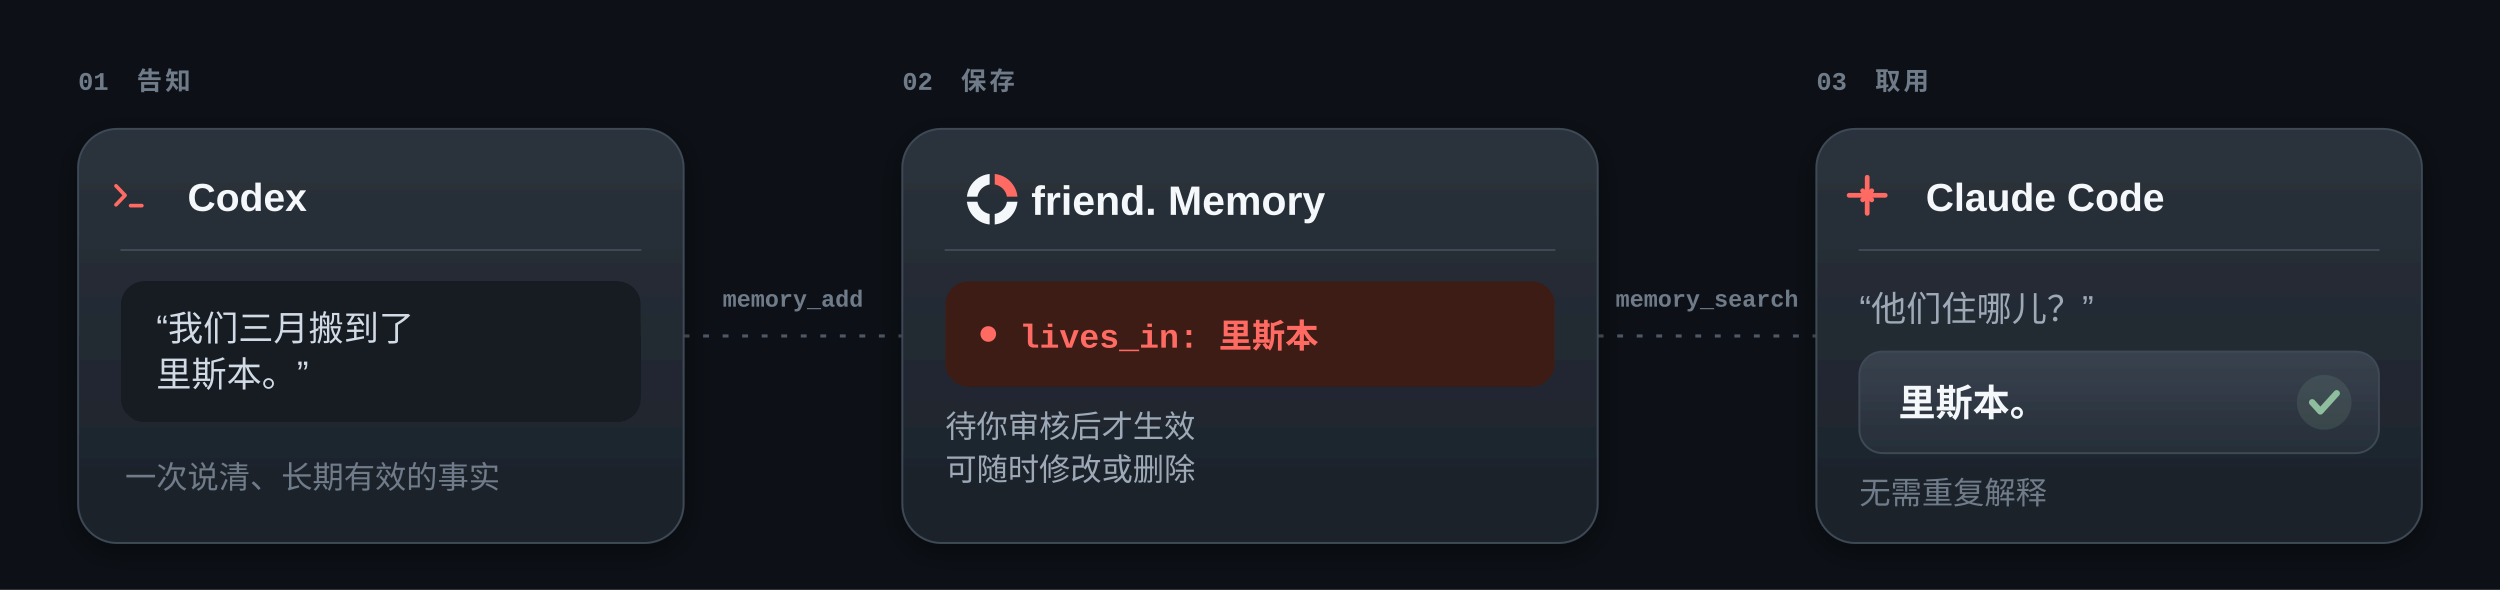
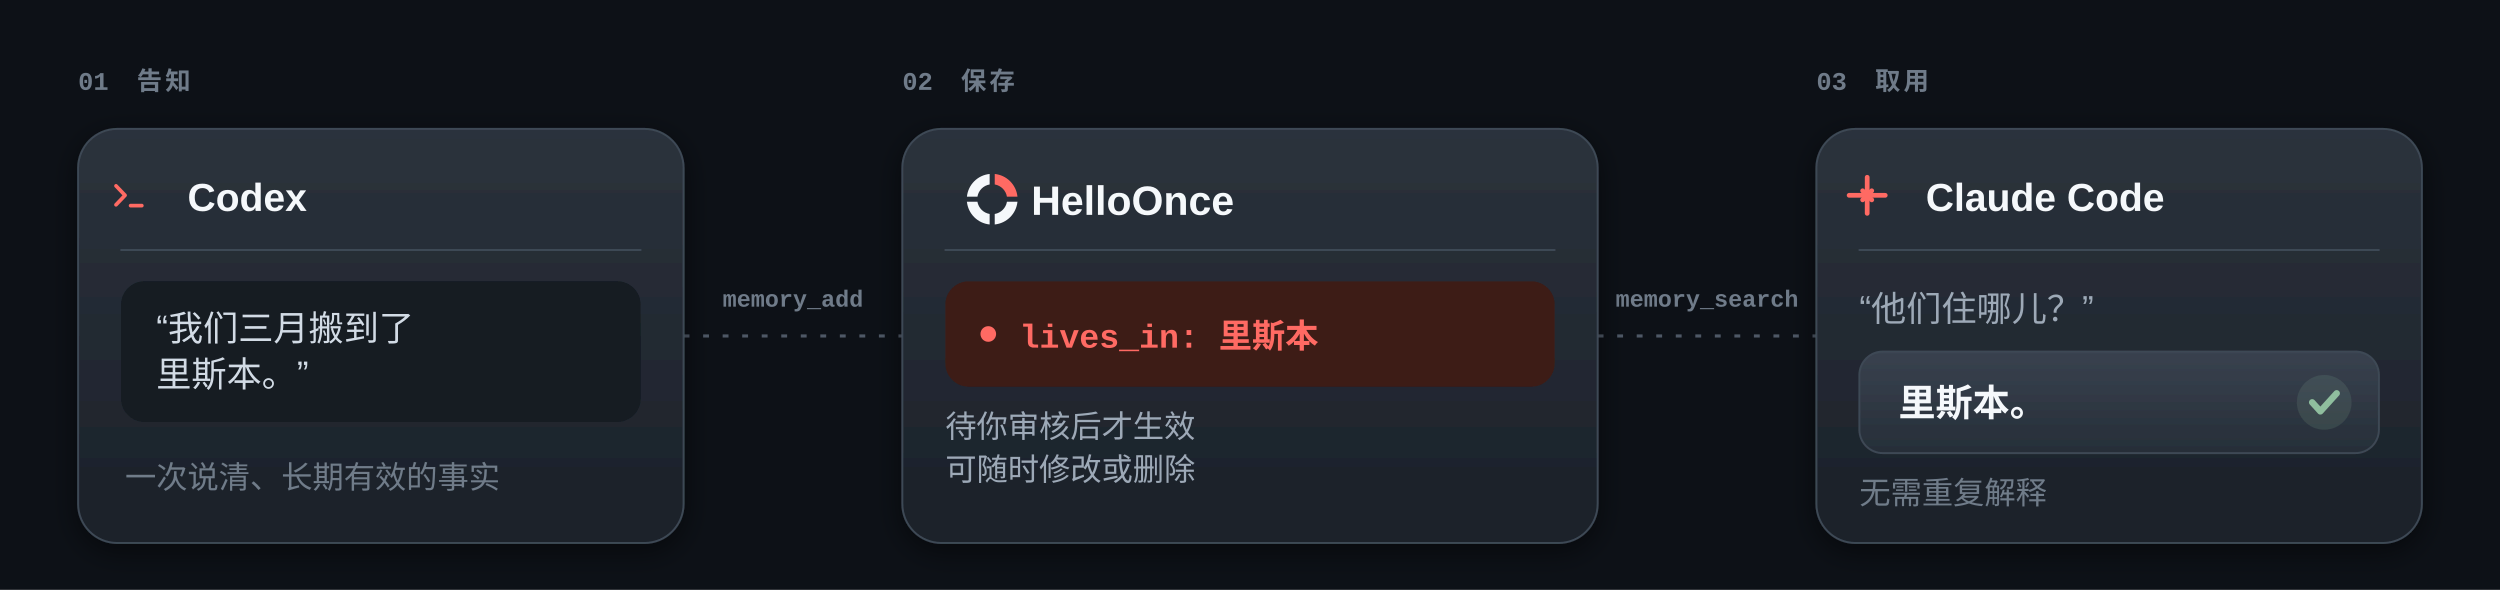
<svg xmlns="http://www.w3.org/2000/svg" viewBox="0 0 1280 302" width="1280" height="302" role="img" aria-label="告诉 Codex 的一条事实被保存为待审核的本机记忆，之后 Claude Code 可以直接答出，用户无需重复解释。">
  <defs>
    <radialGradient id="halo" cx="50%" cy="50%" r="50%">
      <stop offset="0" stop-color="#FF7A70" stop-opacity=".55" />
      <stop offset=".45" stop-color="#FF7A70" stop-opacity=".18" />
      <stop offset="1" stop-color="#FF7A70" stop-opacity="0" />
    </radialGradient>
    <linearGradient id="cardGrad" x1="0" y1="0" x2="0" y2="1">
      <stop offset="0" stop-color="#2B323C" />
      <stop offset="1" stop-color="#1B2129" />
    </linearGradient>
    <linearGradient id="cardAltGrad" x1="0" y1="0" x2="0" y2="1">
      <stop offset="0" stop-color="#39424F" />
      <stop offset="1" stop-color="#262E38" />
    </linearGradient>
    <filter id="soft" x="-30%" y="-30%" width="160%" height="180%">
      <feDropShadow dx="0" dy="8" stdDeviation="14" flood-color="rgba(1,4,9,.62)" flood-opacity="1" />
    </filter>
    <filter id="softSm" x="-30%" y="-30%" width="160%" height="180%">
      <feDropShadow dx="0" dy="4" stdDeviation="7" flood-color="rgba(1,4,9,.62)" flood-opacity=".8" />
    </filter>
  </defs>
  <style>
  .s{font-family:-apple-system, BlinkMacSystemFont, 'Segoe UI Variable Display', 'Segoe UI', 'Helvetica Neue', Arial, 'Microsoft YaHei', 'PingFang SC', 'Hiragino Sans GB', 'Noto Sans CJK SC', sans-serif}
  .m{font-family:ui-monospace, SFMono-Regular, 'SF Mono', Menlo, Consolas, 'Liberation Mono', 'Microsoft YaHei', monospace}
  .rise{opacity:0;animation:rise .9s cubic-bezier(.16,.84,.32,1) both}
  @keyframes rise{from{opacity:0;transform:translateY(14px);filter:blur(6px)}to{opacity:1;transform:none;filter:blur(0)}}
  @keyframes breathe{0%,100%{opacity:.45;transform:scale(.96)}50%{opacity:.9;transform:scale(1.05)}}
  @keyframes breathe2{
    0%{opacity:.05;transform:scale(.93);animation-timing-function:cubic-bezier(.66,0,.34,1)}
    18%{opacity:.12;transform:scale(1.03);animation-timing-function:cubic-bezier(.37,0,.63,1)}
    34%{opacity:.07;transform:scale(.99);animation-timing-function:cubic-bezier(.45,0,.55,1)}
    57%{opacity:.15;transform:scale(1.085);animation-timing-function:cubic-bezier(.3,0,.7,1)}
    72%{opacity:.088;transform:scale(1.008);animation-timing-function:cubic-bezier(.6,0,.4,1)}
    88%{opacity:.126;transform:scale(1.052);animation-timing-function:cubic-bezier(.5,0,.5,1)}
    100%{opacity:.05;transform:scale(.93)}
  }
  @keyframes twinkle{0%,100%{opacity:.12}50%{opacity:.5}}
  .tw{animation:twinkle 9s ease-in-out infinite}
  .snr{animation:snr 5.4s cubic-bezier(.16,.84,.32,1) infinite;transform-box:fill-box;transform-origin:center}
  @keyframes snr{0%{transform:scale(.5);opacity:.55}65%{opacity:0}100%{transform:scale(1.6);opacity:0}}
  .swp{animation-timing-function:cubic-bezier(.83,0,.17,1);animation-iteration-count:infinite;opacity:0}
  .march{animation:march 1.65s linear infinite}
  .dp{animation:dotpulse 2.6s ease-in-out infinite}
  @keyframes dotpulse{0%,100%{opacity:.42}50%{opacity:1}}
  @keyframes march{to{stroke-dashoffset:-24}}
  .scan{animation:scan 4s cubic-bezier(.83,0,.17,1) infinite;opacity:0}
  @keyframes scan{0%{transform:translateX(0);opacity:0}8%{opacity:1}88%{opacity:1}100%{transform:translateX(1140px);opacity:0}}
  @media (prefers-reduced-motion: reduce){
    .rise{animation:none!important;opacity:1!important;filter:none!important;transform:none!important}
    .tw{animation:none!important;opacity:.55!important}
    .snr,.swp,.scan{animation:none!important;opacity:0!important}
    .march{animation:none!important}
    .dp{animation:none!important;opacity:1!important}
  }</style>
  <rect width="1280" height="302" fill="#0D1117" />
  <text x="40" y="46" font-size="13" font-weight="700" fill="#6F7B89" class="m">01</text>
  <text x="70" y="46" font-size="13" font-weight="700" fill="#6F7B89" letter-spacing="1.6" class="s">告知</text>
  <text x="462" y="46" font-size="13" font-weight="700" fill="#6F7B89" class="m">02</text>
  <text x="492" y="46" font-size="13" font-weight="700" fill="#6F7B89" letter-spacing="1.6" class="s">保存</text>
  <text x="930" y="46" font-size="13" font-weight="700" fill="#6F7B89" class="m">03</text>
  <text x="960" y="46" font-size="13" font-weight="700" fill="#6F7B89" letter-spacing="1.6" class="s">取用</text>
  <path id="lc1" d="M350,172 C384,172 428,172 462,172" fill="none" stroke="#4E5866" stroke-width="1.6" stroke-dasharray="3 7" class="march" />
  <path id="lc2" d="M818,172 C852,172 896,172 930,172" fill="none" stroke="#4E5866" stroke-width="1.6" stroke-dasharray="3 7" class="march" />
  <text x="406" y="157" font-size="12" font-weight="600" fill="#6F7B89" text-anchor="middle" class="m">memory_add</text>
  <text x="874" y="157" font-size="12" font-weight="600" fill="#6F7B89" text-anchor="middle" class="m">memory_search</text>
  <g>
    <animateMotion dur="1.25s" begin="0s" repeatCount="indefinite" calcMode="spline" keyPoints="0;1" keyTimes="0;1" keySplines=".42 0 .28 1">
      <mpath href="#lc1" />
    </animateMotion>
    <circle r="6.3" fill="#FF6B63" opacity="0">
      <animate attributeName="r" values="2.52;6.3;6.3;2.52" keyTimes="0;.14;.86;1" calcMode="spline" keySplines=".4 0 .6 1;.4 0 .6 1;.4 0 .6 1" dur="1.25s" begin="0s" repeatCount="indefinite" />
      <animate attributeName="opacity" values="0;.115;.115;0" keyTimes="0;.14;.86;1" calcMode="spline" keySplines=".4 0 .6 1;.4 0 .6 1;.4 0 .6 1" dur="1.25s" begin="0s" repeatCount="indefinite" />
    </circle>
    <circle r="4.2" fill="#FF6B63" opacity="0">
      <animate attributeName="r" values="1.47;4.2;4.2;1.47" keyTimes="0;.14;.86;1" calcMode="spline" keySplines=".4 0 .6 1;.4 0 .6 1;.4 0 .6 1" dur="1.25s" begin="0s" repeatCount="indefinite" />
      <animate attributeName="opacity" values="0;1;1;0" keyTimes="0;.14;.86;1" calcMode="spline" keySplines=".4 0 .6 1;.4 0 .6 1;.4 0 .6 1" dur="1.25s" begin="0s" repeatCount="indefinite" />
    </circle>
  </g>
  <g>
    <animateMotion dur="1.25s" begin="-0.62s" repeatCount="indefinite" calcMode="spline" keyPoints="0;1" keyTimes="0;1" keySplines=".42 0 .28 1">
      <mpath href="#lc1" />
    </animateMotion>
    <circle r="6.3" fill="#FF6B63" opacity="0">
      <animate attributeName="r" values="2.52;6.3;6.3;2.52" keyTimes="0;.14;.86;1" calcMode="spline" keySplines=".4 0 .6 1;.4 0 .6 1;.4 0 .6 1" dur="1.25s" begin="-0.62s" repeatCount="indefinite" />
      <animate attributeName="opacity" values="0;.115;.115;0" keyTimes="0;.14;.86;1" calcMode="spline" keySplines=".4 0 .6 1;.4 0 .6 1;.4 0 .6 1" dur="1.25s" begin="-0.62s" repeatCount="indefinite" />
    </circle>
    <circle r="4.2" fill="#FF6B63" opacity="0">
      <animate attributeName="r" values="1.47;4.2;4.2;1.47" keyTimes="0;.14;.86;1" calcMode="spline" keySplines=".4 0 .6 1;.4 0 .6 1;.4 0 .6 1" dur="1.25s" begin="-0.62s" repeatCount="indefinite" />
      <animate attributeName="opacity" values="0;1;1;0" keyTimes="0;.14;.86;1" calcMode="spline" keySplines=".4 0 .6 1;.4 0 .6 1;.4 0 .6 1" dur="1.25s" begin="-0.62s" repeatCount="indefinite" />
    </circle>
  </g>
  <g>
    <animateMotion dur="1.4s" begin="-0.29s" repeatCount="indefinite" calcMode="spline" keyPoints="0;1" keyTimes="0;1" keySplines=".42 0 .28 1">
      <mpath href="#lc2" />
    </animateMotion>
    <circle r="6.3" fill="#FF6B63" opacity="0">
      <animate attributeName="r" values="2.52;6.3;6.3;2.52" keyTimes="0;.14;.86;1" calcMode="spline" keySplines=".4 0 .6 1;.4 0 .6 1;.4 0 .6 1" dur="1.4s" begin="-0.29s" repeatCount="indefinite" />
      <animate attributeName="opacity" values="0;.115;.115;0" keyTimes="0;.14;.86;1" calcMode="spline" keySplines=".4 0 .6 1;.4 0 .6 1;.4 0 .6 1" dur="1.4s" begin="-0.29s" repeatCount="indefinite" />
    </circle>
    <circle r="4.2" fill="#FF6B63" opacity="0">
      <animate attributeName="r" values="1.47;4.2;4.2;1.47" keyTimes="0;.14;.86;1" calcMode="spline" keySplines=".4 0 .6 1;.4 0 .6 1;.4 0 .6 1" dur="1.4s" begin="-0.29s" repeatCount="indefinite" />
      <animate attributeName="opacity" values="0;1;1;0" keyTimes="0;.14;.86;1" calcMode="spline" keySplines=".4 0 .6 1;.4 0 .6 1;.4 0 .6 1" dur="1.4s" begin="-0.29s" repeatCount="indefinite" />
    </circle>
  </g>
  <g>
    <animateMotion dur="1.4s" begin="-0.98s" repeatCount="indefinite" calcMode="spline" keyPoints="0;1" keyTimes="0;1" keySplines=".42 0 .28 1">
      <mpath href="#lc2" />
    </animateMotion>
    <circle r="6.3" fill="#FF6B63" opacity="0">
      <animate attributeName="r" values="2.52;6.3;6.3;2.52" keyTimes="0;.14;.86;1" calcMode="spline" keySplines=".4 0 .6 1;.4 0 .6 1;.4 0 .6 1" dur="1.4s" begin="-0.98s" repeatCount="indefinite" />
      <animate attributeName="opacity" values="0;.115;.115;0" keyTimes="0;.14;.86;1" calcMode="spline" keySplines=".4 0 .6 1;.4 0 .6 1;.4 0 .6 1" dur="1.4s" begin="-0.98s" repeatCount="indefinite" />
    </circle>
    <circle r="4.2" fill="#FF6B63" opacity="0">
      <animate attributeName="r" values="1.47;4.2;4.2;1.47" keyTimes="0;.14;.86;1" calcMode="spline" keySplines=".4 0 .6 1;.4 0 .6 1;.4 0 .6 1" dur="1.4s" begin="-0.98s" repeatCount="indefinite" />
      <animate attributeName="opacity" values="0;1;1;0" keyTimes="0;.14;.86;1" calcMode="spline" keySplines=".4 0 .6 1;.4 0 .6 1;.4 0 .6 1" dur="1.4s" begin="-0.98s" repeatCount="indefinite" />
    </circle>
  </g>
  <g filter="url(#softSm)">
    <rect x="40" y="66" width="310" height="212" rx="20" fill="url(#cardGrad)" stroke="#3E4855" stroke-width="1" />
    <g transform="translate(66 100)">
      <g fill="none" stroke="#FF6B63" stroke-width="1.9" stroke-linecap="round" stroke-linejoin="round">
        <path d="M-6.6 -4.84 l4.62 4.84 l-4.62 4.84" />
        <path d="M0.88 5.28 h5.72" />
      </g>
    </g>
    <text x="96" y="108" font-size="20" font-weight="600" fill="#F5F8FB" class="s">Codex</text>
    <line x1="62" y1="128" x2="328" y2="128" stroke="#3E4855" stroke-width="1" stroke-linecap="round" />
    <rect x="62" y="144" width="266" height="72" rx="12" fill="#141A21" />
    <text x="80" y="174" font-size="18" font-weight="400" fill="#D2DBE5" class="s">“我们三月搬到了</text>
    <text x="80" y="198" font-size="18" font-weight="400" fill="#D2DBE5" class="s">里斯本。”</text>
    <text x="64" y="250" font-size="16" font-weight="400" fill="#6F7B89" class="s">一次说清、长期有效的事实</text>
  </g>
  <g filter="url(#softSm)">
    <rect x="462" y="66" width="356" height="212" rx="20" fill="url(#cardGrad)" stroke="#3E4855" stroke-width="1" />
    <g transform="translate(508 102)">
      <g transform="scale(0.13)">
        <path fill="#FF6B63" d="M10,-99.499A100 100 0 0 1 99.499,-10L58.146,-10A59 59 0 0 0 10,-58.146Z" />
        <path fill="#F5F8FB" d="M99.499,10A100 100 0 0 1 10,99.499L10,58.146A59 59 0 0 0 58.146,10Z" />
        <path fill="#F5F8FB" d="M-10,99.499A100 100 0 0 1 -99.499,10L-58.146,10A59 59 0 0 0 -10,58.146Z" />
        <path fill="#F5F8FB" d="M-99.499,-10A100 100 0 0 1 -10,-99.499L-10,-58.146A59 59 0 0 0 -58.146,-10Z" />
      </g>
    </g>
-     <text x="528" y="110" font-size="21" font-weight="650" fill="#F5F8FB" class="s">friend. Memory</text>
+     <text x="528" y="110" font-size="21" font-weight="650" fill="#F5F8FB" class="s">HelloOnce</text>
    <line x1="484" y1="128" x2="796" y2="128" stroke="#3E4855" stroke-width="1" stroke-linecap="round" />
    <rect x="484" y="144" width="312" height="54" rx="12" fill="#3C1C18" />
    <circle cx="506" cy="171" r="4" fill="#FF6B63" />
    <text x="522" y="178" font-size="17" font-weight="600" fill="#FF6B63" class="m">lives_in: 里斯本</text>
    <text x="484" y="224" font-size="16" font-weight="400" fill="#9DA9B7" class="s">待你审核后才生效</text>
    <text x="484" y="246" font-size="16" font-weight="400" fill="#9DA9B7" class="s">可随时修改或删除</text>
  </g>
  <g filter="url(#softSm)">
    <rect x="930" y="66" width="310" height="212" rx="20" fill="url(#cardGrad)" stroke="#3E4855" stroke-width="1" />
    <g transform="translate(956 100)">
      <g>
        <line x1="0" y1="0" x2="0" y2="-9.24" stroke="#FF6B63" stroke-width="2.42" stroke-linecap="round" />
        <line x1="0" y1="0" x2="2.33" y2="-2.33" stroke="#FF6B63" stroke-width="2.42" stroke-linecap="round" />
        <line x1="0" y1="0" x2="9.24" y2="0" stroke="#FF6B63" stroke-width="2.42" stroke-linecap="round" />
        <line x1="0" y1="0" x2="2.33" y2="2.33" stroke="#FF6B63" stroke-width="2.42" stroke-linecap="round" />
        <line x1="0" y1="0" x2="0" y2="9.24" stroke="#FF6B63" stroke-width="2.42" stroke-linecap="round" />
        <line x1="0" y1="0" x2="-2.33" y2="2.33" stroke="#FF6B63" stroke-width="2.42" stroke-linecap="round" />
        <line x1="0" y1="0" x2="-9.24" y2="0" stroke="#FF6B63" stroke-width="2.42" stroke-linecap="round" />
        <line x1="0" y1="0" x2="-2.33" y2="-2.33" stroke="#FF6B63" stroke-width="2.42" stroke-linecap="round" />
      </g>
    </g>
    <text x="986" y="108" font-size="20" font-weight="600" fill="#F5F8FB" class="s">Claude Code</text>
    <line x1="952" y1="128" x2="1218" y2="128" stroke="#3E4855" stroke-width="1" stroke-linecap="round" />
    <text x="952" y="164" font-size="18" font-weight="400" fill="#9DA9B7" class="s">“他们住哪儿？”</text>
    <rect x="952" y="180" width="266" height="52" rx="12" fill="url(#cardAltGrad)" stroke="#3E4855" stroke-width="1" />
    <text x="972" y="213" font-size="19" font-weight="600" fill="#F5F8FB" class="s">里斯本。</text>
    <circle cx="1190" cy="206" r="14" fill="#8FBE9E" opacity=".14" />
    <g transform="translate(1190 206)">
      <g fill="none" stroke="#8FBE9E" stroke-width="3.3" stroke-linecap="round" stroke-linejoin="round">
        <path d="M-6.16 0 l4.18 4.62 l8.36 -9.24" />
      </g>
    </g>
    <text x="952" y="258" font-size="16" font-weight="400" fill="#6F7B89" class="s">无需重复解释</text>
  </g>
</svg>
